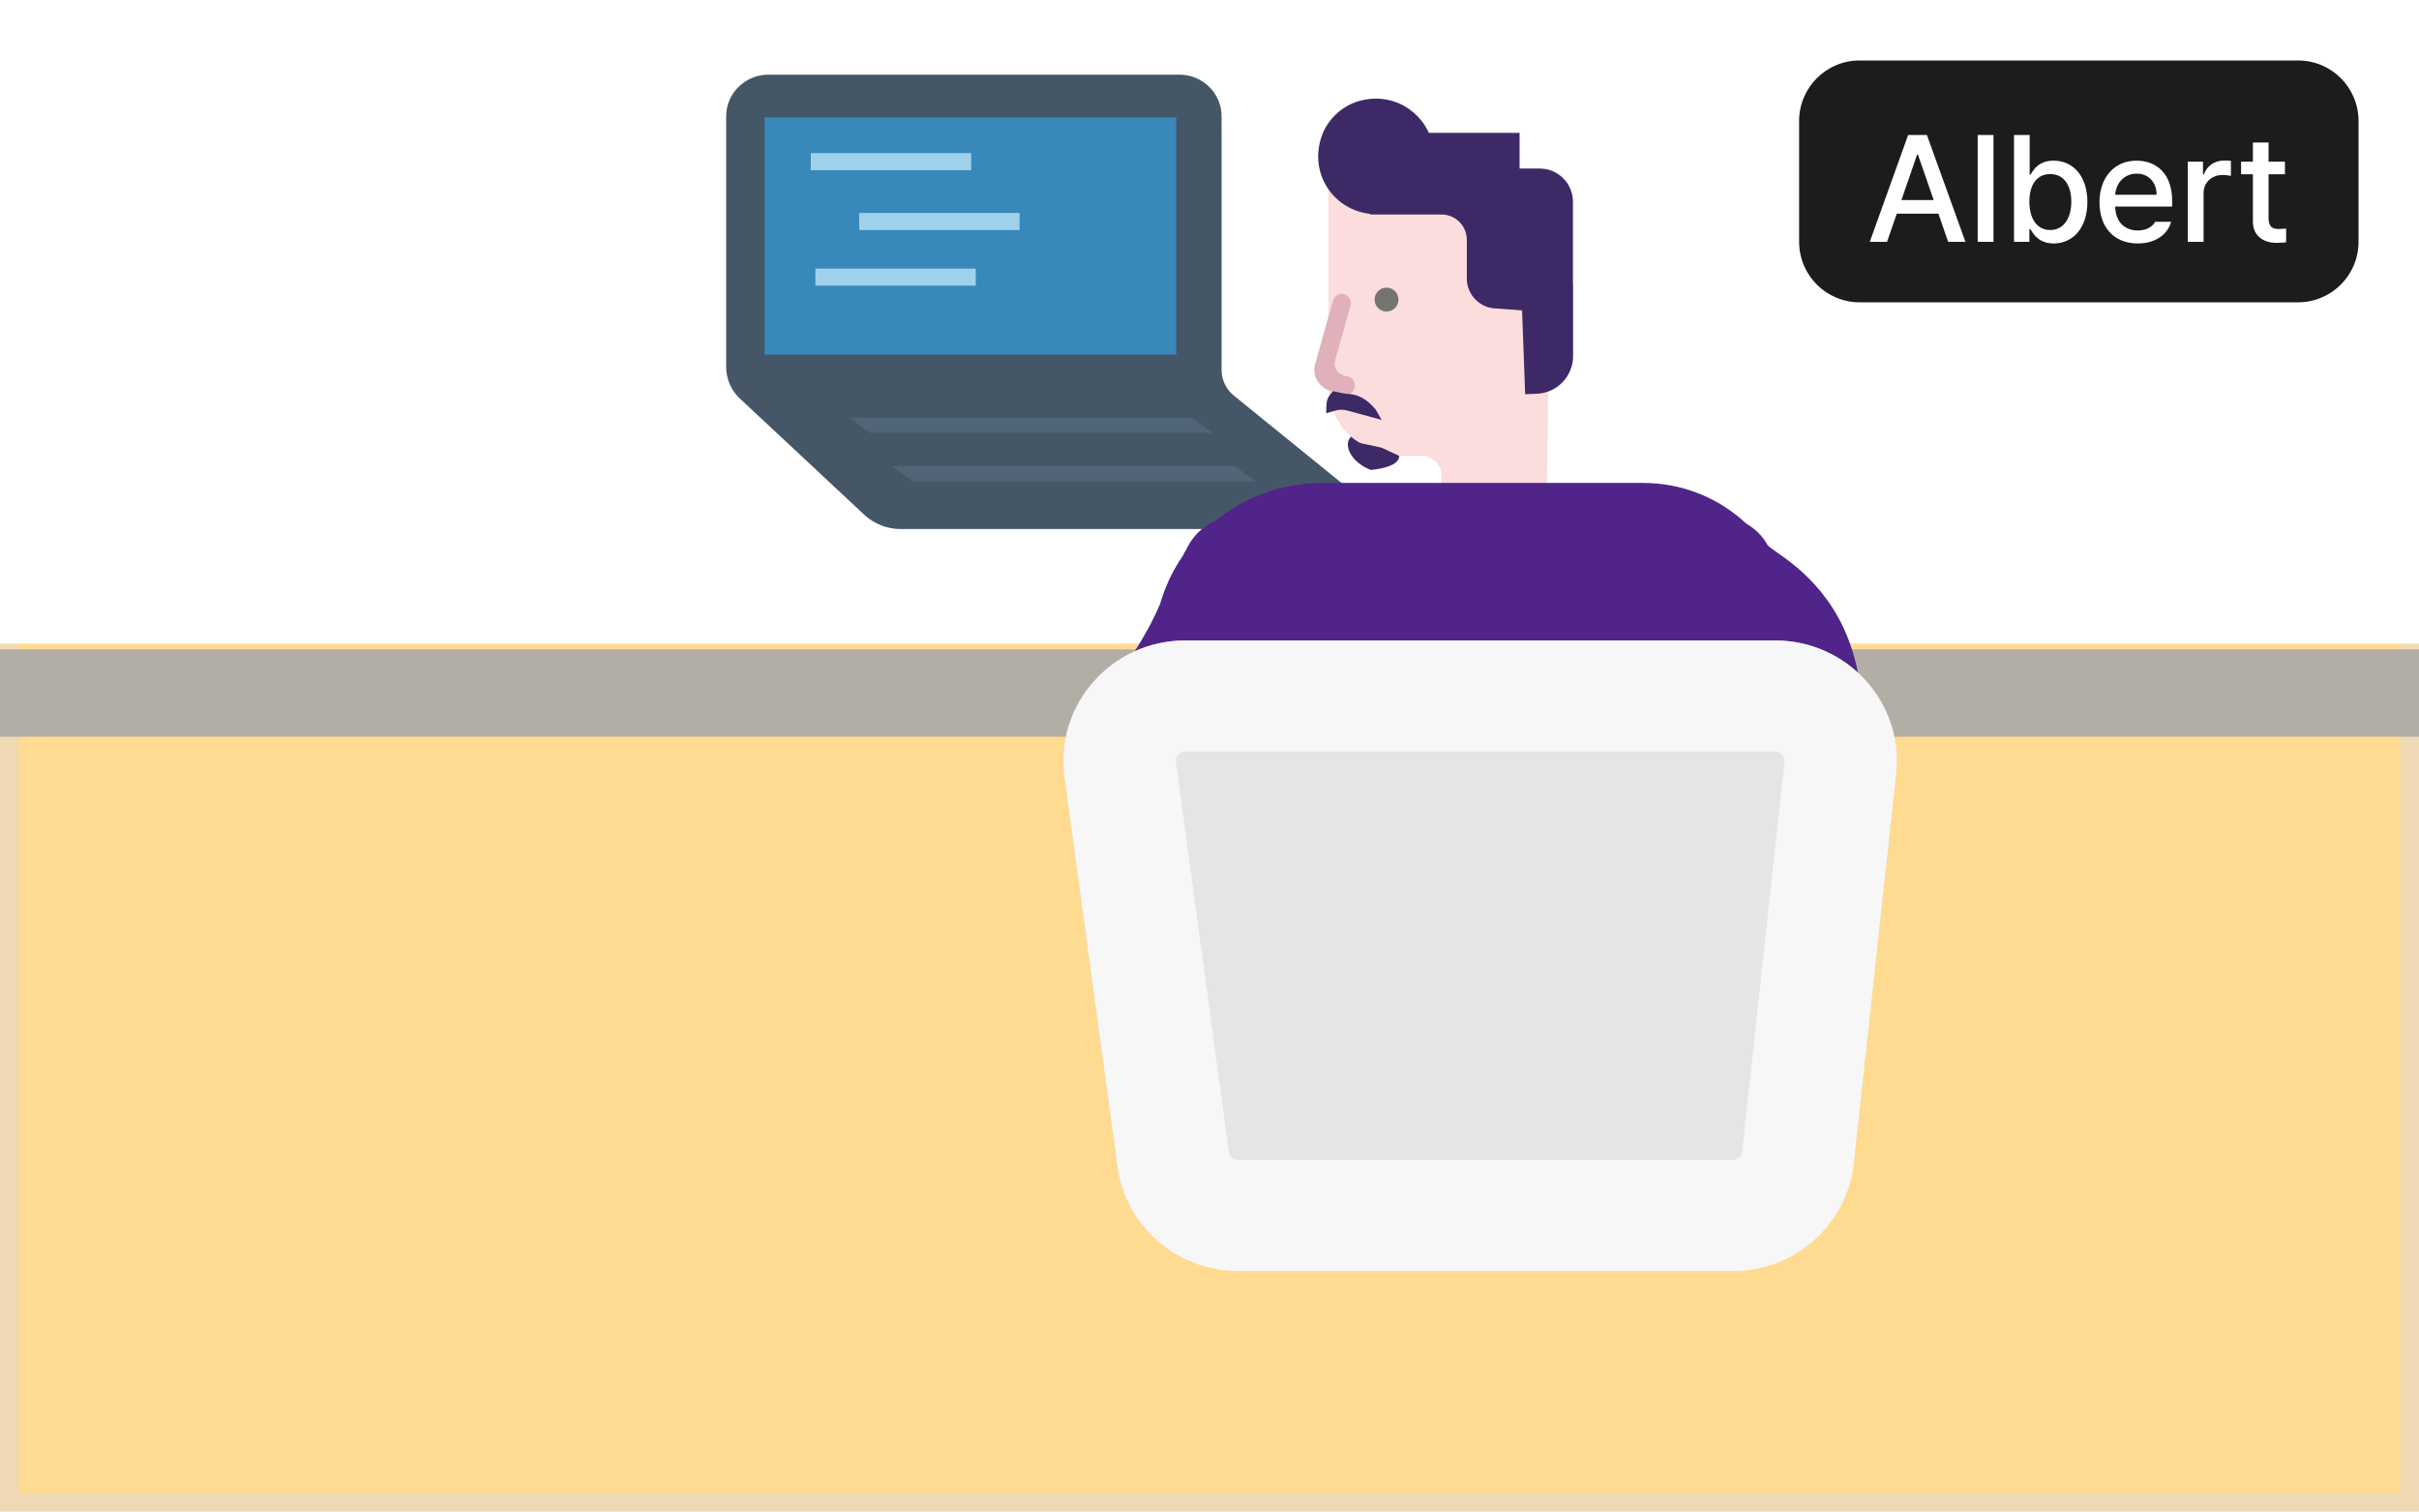
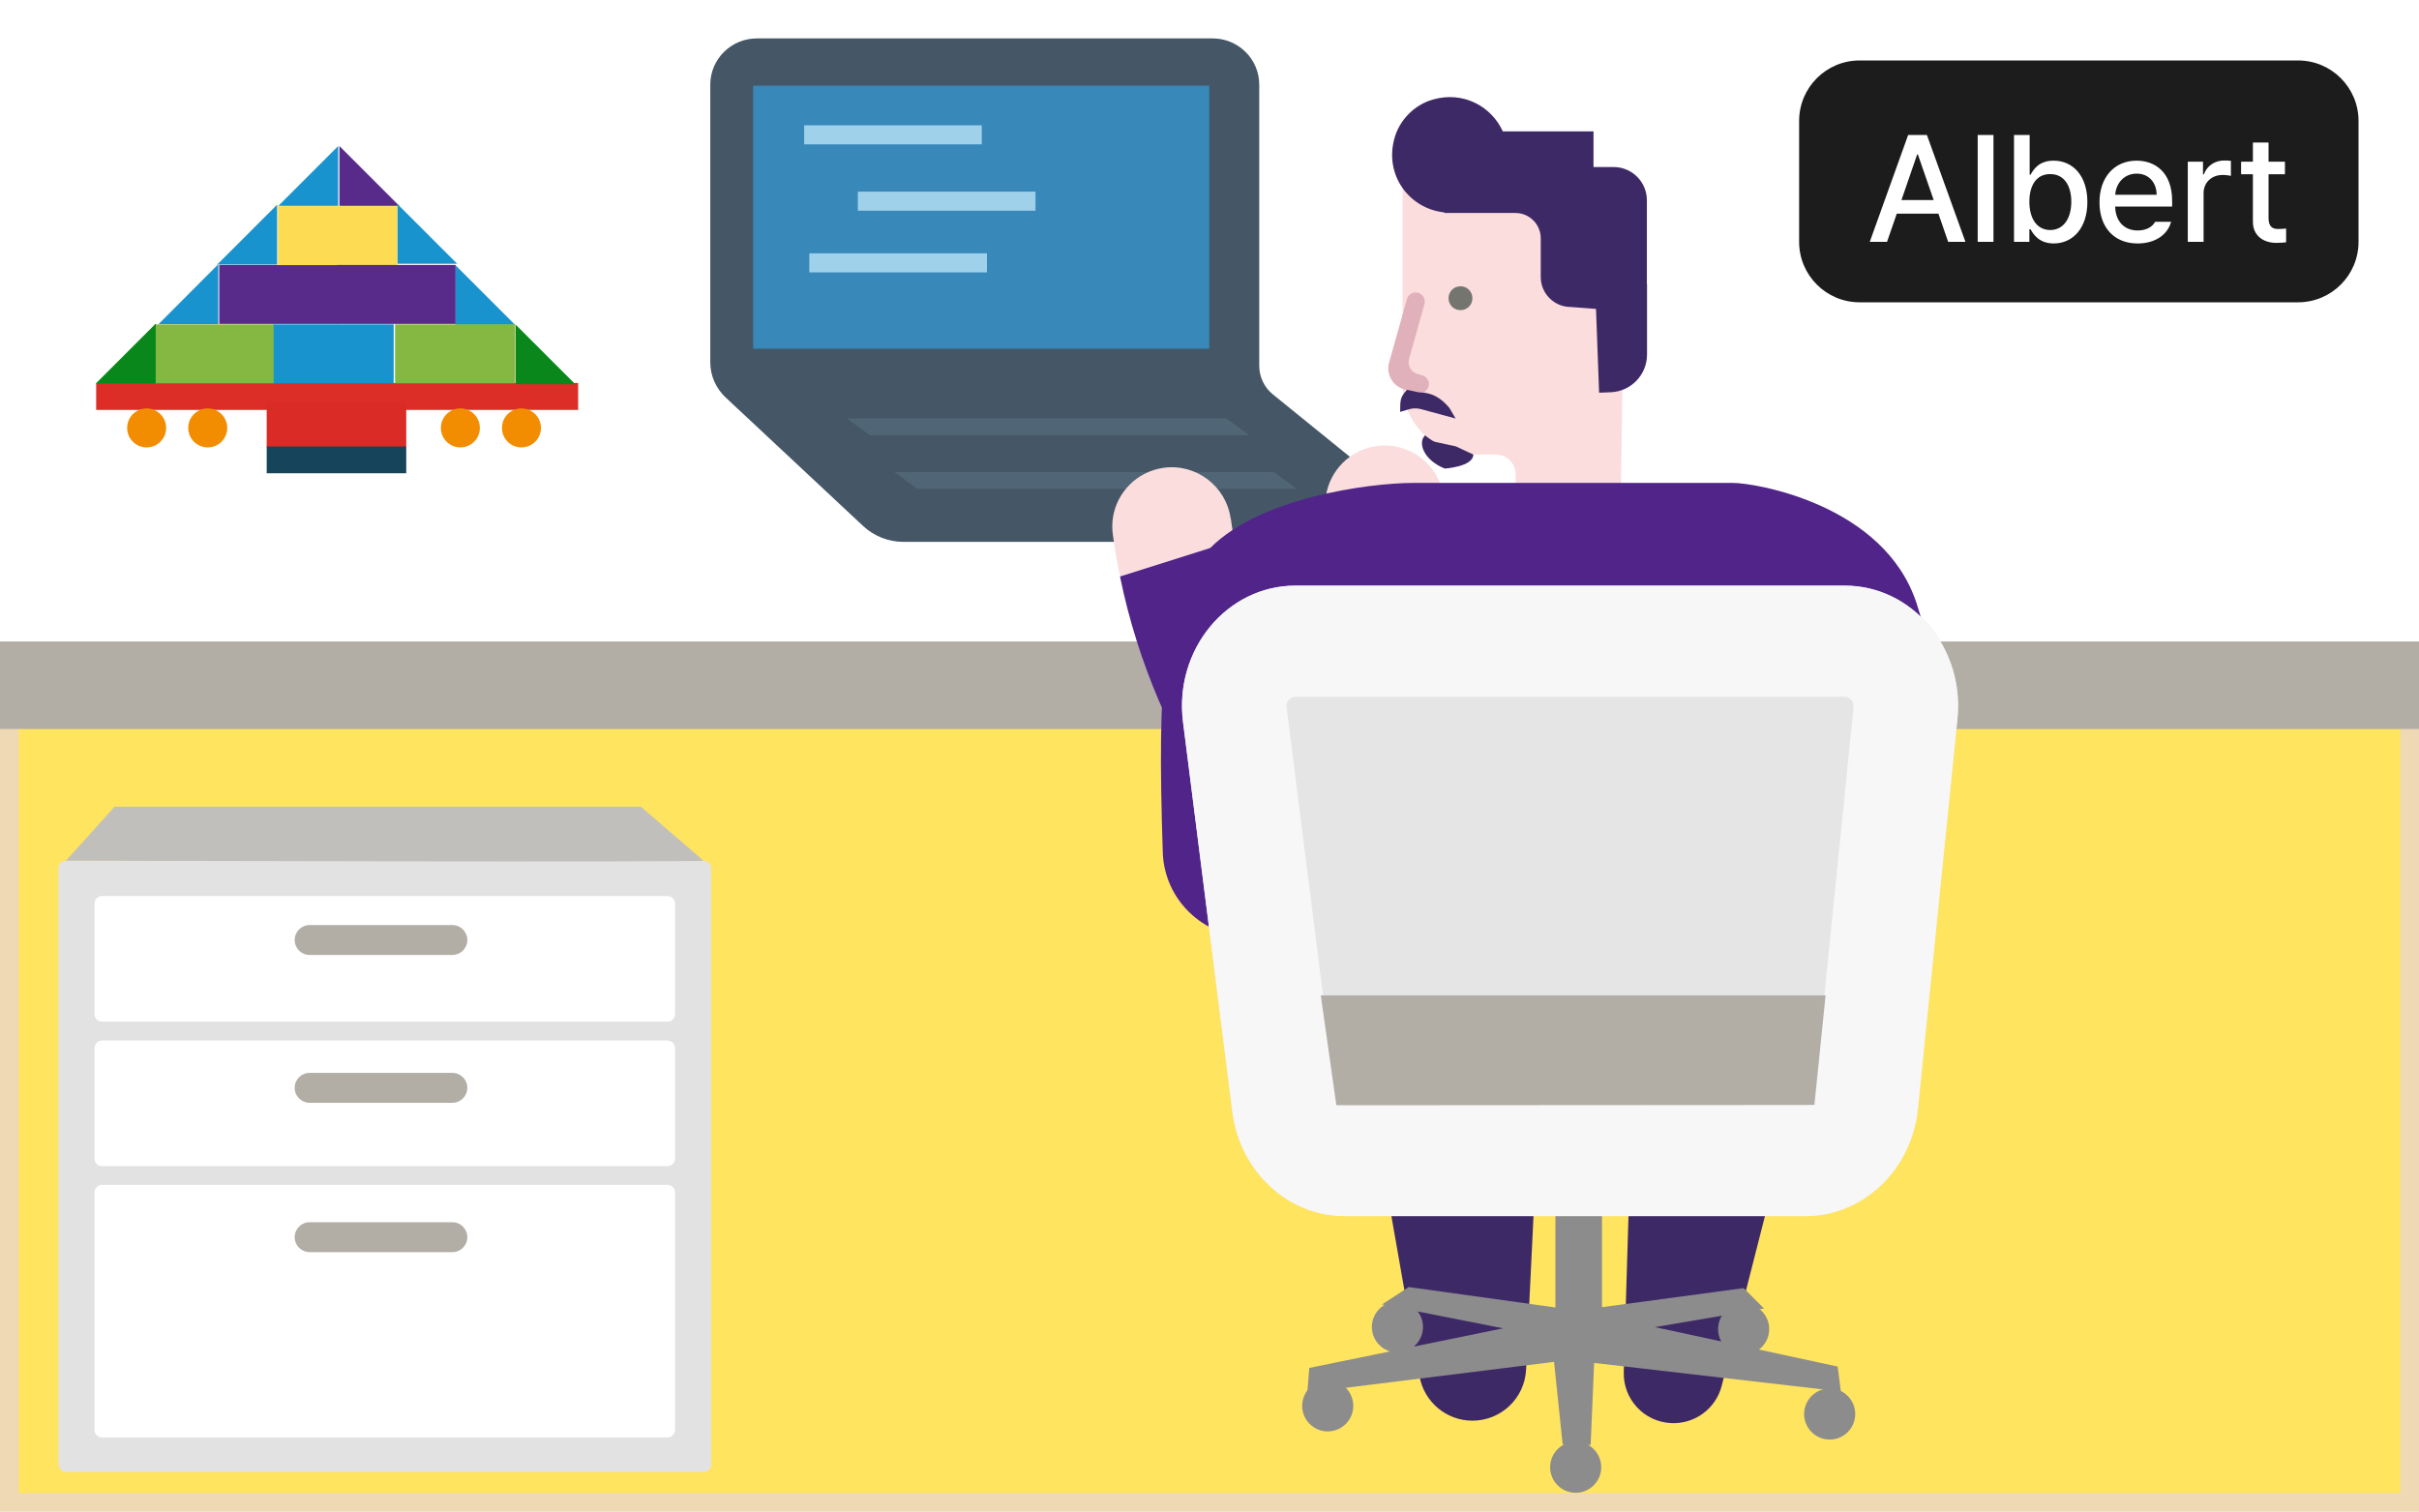
<svg xmlns="http://www.w3.org/2000/svg" width="160" height="100" viewBox="0 0 160 100" fill="none">
  <g clip-path="url(#clip0_14_2469)">
-     <path d="M159.38 0.61H0.62V99.38H159.38V0.61Z" fill="#FFDB92" />
-     <path d="M160 100H0V0H160V100ZM1.24 98.78H158.76V1.22H1.24V98.77V98.78Z" fill="#EFD9B4" />
-     <path d="M159.38 0.61H0.62V41.96H159.38V0.61Z" fill="white" />
-     <path d="M160 42.58H0V0H160V42.58ZM1.24 41.35H158.76V1.22H1.24V41.35Z" fill="white" />
-     <path d="M159.38 43.57H0.62V48.13H159.38V43.57Z" fill="#B2AEA6" />
-     <path d="M160 48.74H0V42.96H160V48.74ZM1.24 47.52H158.76V44.18H1.24V47.52Z" fill="#B2AEA6" />
-     <path d="M80.8 24.48V7.7C80.8 6.17 79.55 4.94 78.01 4.94H50.82C49.28 4.94 48.03 6.18 48.03 7.7V24.28C48.03 25.07 48.36 25.83 48.94 26.37L57.16 34.05C57.81 34.66 58.67 35 59.57 35H89.61C90.58 35 91.01 33.8 90.26 33.19L81.62 26.18C81.1 25.76 80.8 25.14 80.8 24.47V24.48Z" fill="#455767" />
-     <path d="M77.8 7.76H50.58V23.46H77.8V7.76Z" fill="#3888BA" />
-     <path d="M64.24 10.13H53.63V11.26H64.24V10.13Z" fill="#A0D1EA" />
-     <path d="M67.44 14.09H56.83V15.22H67.44V14.09Z" fill="#A0D1EA" />
-     <path d="M64.54 17.77H53.93V18.9H64.54V17.77Z" fill="#A0D1EA" />
-     <path d="M80.2 28.64H57.55L56.18 27.63H78.83L80.2 28.64Z" fill="#506575" />
-     <path d="M83.04 31.85H60.39L59.02 30.84H81.67L83.04 31.85Z" fill="#506575" />
-     <path d="M102.61 12.29H87.87V25.48C87.87 28.07 89.97 30.16 92.55 30.16H94.04C94.77 30.16 95.35 30.75 95.35 31.47V32.77C95.35 34.41 97.11 35.46 98.55 34.67L102.31 32.63L102.61 12.28V12.29Z" fill="#FADDDC" />
-     <path d="M88.85 26.09L87.99 25.85C87.22 25.63 86.77 24.84 86.99 24.07L88.17 19.88C88.26 19.56 88.59 19.37 88.91 19.46C89.23 19.55 89.42 19.88 89.33 20.2L88.31 23.83C88.19 24.27 88.44 24.72 88.88 24.84L89.18 24.92C89.5 25.01 89.69 25.34 89.6 25.66C89.51 25.98 89.18 26.17 88.86 26.08L88.85 26.09Z" fill="#E0B1BB" />
-     <path d="M104.04 18.9V13.35C104.04 12.13 103.05 11.15 101.84 11.15H100.51V8.79H94.51C93.76 7.14 91.89 6.1 89.87 6.69C88.66 7.04 87.67 8.04 87.34 9.26C86.66 11.72 88.36 13.92 90.64 14.15V14.19H95.34C96.27 14.19 97.02 14.94 97.02 15.87V18.43C97.02 19.52 97.91 20.41 99 20.41L100.86 20.55C100.86 20.55 100.66 20.41 100.67 20.41L100.88 26.08L101.66 26.05C103 25.99 104.05 24.89 104.05 23.55V18.9H104.04Z" fill="#3E2967" />
-     <path d="M88.97 26.05L88.17 25.88C87.73 26.37 87.72 26.52 87.72 27.34L88.23 27.19C88.51 27.09 88.82 27.08 89.11 27.16L91.39 27.78L90.98 27.08C90.41 26.4 89.81 26.05 88.98 26.05H88.97Z" fill="#3E2967" />
-     <path d="M90.05 29.33C89.81 29.28 89.36 28.89 89.36 28.89C88.85 29.38 89.27 30.53 90.66 31.09C90.66 31.09 92.55 30.97 92.55 30.16L91.39 29.62L90.05 29.33Z" fill="#3E2967" />
-     <path d="M90.92 19.82C90.92 20.26 91.27 20.61 91.71 20.61C92.15 20.61 92.5 20.26 92.5 19.82C92.5 19.38 92.15 19.03 91.71 19.03C91.27 19.03 90.92 19.38 90.92 19.82Z" fill="#757570" />
-     <path d="M116.89 36.02C116.55 35.42 116.06 34.96 115.5 34.64C113.72 32.97 111.32 31.95 108.67 31.95H87.47C84.77 31.95 82.3 32.9 80.36 34.47C79.66 34.78 79.05 35.31 78.64 36.02C78.59 36.11 78.44 36.38 78.21 36.81C77.56 37.76 77.06 38.82 76.73 39.96C73.7 47.06 68.87 46.31 76.2 61.9C76.2 61.9 119.34 61.87 119.34 61.86C129.02 41.22 117.4 36.92 116.88 36.02H116.89Z" fill="#502489" />
-     <path d="M114.6 84.08H81.89C77.86 84.08 74.45 81.13 73.91 77.17L70.41 51.4C69.76 46.62 73.52 42.37 78.39 42.37H117.41C122.2 42.37 125.93 46.48 125.41 51.19L122.61 76.96C122.17 81.01 118.72 84.08 114.61 84.08H114.6Z" fill="#E5E5E5" />
-     <path d="M117.4 49.73C117.47 49.73 117.68 49.73 117.87 49.94C118.06 50.15 118.03 50.35 118.03 50.42L115.23 76.19C115.2 76.51 114.93 76.74 114.61 76.74H81.9C81.59 76.74 81.32 76.51 81.28 76.2L77.78 50.43C77.78 50.36 77.74 50.15 77.93 49.94C78.12 49.73 78.33 49.73 78.4 49.73H117.42M117.42 42.38H78.4C73.53 42.38 69.77 46.63 70.42 51.41L73.92 77.18C74.46 81.13 77.87 84.09 81.9 84.09H114.61C118.72 84.09 122.17 81.02 122.61 76.97L125.41 51.2C125.92 46.49 122.19 42.38 117.41 42.38H117.42Z" fill="#F7F7F7" />
+     <g clip-path="url(#clip1_14_2469)">
+       <path d="M159.38 0.61H0.62V99.38H159.38V0.61Z" fill="#FFE45F" />
+       <path d="M160 100H0V0H160V100ZM1.24 98.78H158.76V1.22H1.24V98.77V98.78Z" fill="#EFD9B4" />
+       <path d="M159.38 0.61H0.62V41.96H159.38V0.61Z" fill="white" />
+       <path d="M160 42.58H0V0H160V42.58ZM1.24 41.35H158.76V1.22H1.24V41.35Z" fill="white" />
+       <path d="M160 42.44H0V48.23H160V42.44Z" fill="#B2AEA6" />
+       <path d="M46.54 56.94H4.37C4.094 56.94 3.87 57.164 3.87 57.44V96.89C3.87 97.166 4.094 97.39 4.37 97.39H46.54C46.816 97.39 47.04 97.166 47.04 96.89V57.44C47.04 57.164 46.816 56.94 46.54 56.94Z" fill="#E2E2E2" />
+       <path d="M44.15 59.28H6.75C6.474 59.28 6.25 59.504 6.25 59.78V67.09C6.25 67.366 6.474 67.59 6.75 67.59H44.15C44.426 67.59 44.65 67.366 44.65 67.09V59.78C44.65 59.504 44.426 59.28 44.15 59.28Z" fill="white" />
+       <path d="M44.15 68.84H6.75C6.474 68.84 6.25 69.064 6.25 69.34V76.65C6.25 76.926 6.474 77.15 6.75 77.15H44.15C44.426 77.15 44.65 76.926 44.65 76.65V69.34C44.65 69.064 44.426 68.84 44.15 68.84Z" fill="white" />
+       <path d="M44.15 78.39H6.75C6.474 78.39 6.25 78.614 6.25 78.89V94.6C6.25 94.876 6.474 95.1 6.75 95.1H44.15C44.426 95.1 44.65 94.876 44.65 94.6V78.89C44.65 78.614 44.426 78.39 44.15 78.39Z" fill="white" />
+       <path d="M29.92 61.2H20.48C19.933 61.2 19.49 61.643 19.49 62.19C19.49 62.737 19.933 63.18 20.48 63.18H29.92C30.467 63.18 30.91 62.737 30.91 62.19C30.91 61.643 30.467 61.2 29.92 61.2Z" fill="#B2AEA6" />
+       <path d="M29.92 70.98H20.48C19.933 70.98 19.49 71.423 19.49 71.97C19.49 72.517 19.933 72.96 20.48 72.96H29.92C30.467 72.96 30.91 72.517 30.91 71.97C30.91 71.423 30.467 70.98 29.92 70.98Z" fill="#B2AEA6" />
+       <path d="M29.92 80.86H20.48C19.933 80.86 19.49 81.303 19.49 81.85C19.49 82.397 19.933 82.84 20.48 82.84H29.92C30.467 82.84 30.91 82.397 30.91 81.85C30.91 81.303 30.467 80.86 29.92 80.86Z" fill="#B2AEA6" />
+       <path d="M46.53 56.94L42.39 53.37H7.58L4.36 56.94C4.36 56.94 46.65 57.06 46.53 56.94Z" fill="#C1BFBC" />
+       <path d="M91.76 78.91L93.89 91.05C94.19 92.75 95.67 93.99 97.39 93.99C99.29 93.99 100.85 92.5 100.94 90.61L101.55 77.98L91.76 78.91Z" fill="#3E2967" />
+       <path d="M107.77 78.6L107.4 90.77C107.35 92.56 108.73 94.06 110.52 94.15C112.09 94.23 113.49 93.2 113.88 91.68L117.41 77.82L107.77 78.6Z" fill="#3E2967" />
+       <path d="M121.55 90.41L109.46 87.8L116.68 86.57L115.33 85.22L105.96 86.48V79.39H102.88V86.5L93.18 85.15L91.41 86.3L99.42 87.88L86.6 90.5L86.47 92.13L102.79 90.1L103.36 95.57L105.21 95.6L105.44 90.17L121.76 92.06L121.55 90.41Z" fill="#8C8C8C" />
+       <path d="M87.82 94.7C88.753 94.7 89.51 93.943 89.51 93.01C89.51 92.076 88.753 91.32 87.82 91.32C86.887 91.32 86.13 92.076 86.13 93.01C86.13 93.943 86.887 94.7 87.82 94.7Z" fill="#8C8C8C" />
+       <path d="M104.22 98.76C105.153 98.76 105.91 98.003 105.91 97.07C105.91 96.136 105.153 95.38 104.22 95.38C103.287 95.38 102.53 96.136 102.53 97.07C102.53 98.003 103.287 98.76 104.22 98.76Z" fill="#8C8C8C" />
+       <path d="M121.02 95.24C121.953 95.24 122.71 94.483 122.71 93.55C122.71 92.617 121.953 91.86 121.02 91.86C120.087 91.86 119.33 92.617 119.33 93.55C119.33 94.483 120.087 95.24 121.02 95.24Z" fill="#8C8C8C" />
+       <path d="M115.33 89.62C116.263 89.62 117.02 88.864 117.02 87.93C117.02 86.997 116.263 86.24 115.33 86.24C114.397 86.24 113.64 86.997 113.64 87.93C113.64 88.864 114.397 89.62 115.33 89.62Z" fill="#8C8C8C" />
+       <path d="M92.43 89.48C93.363 89.48 94.12 88.724 94.12 87.79C94.12 86.857 93.363 86.1 92.43 86.1C91.497 86.1 90.74 86.857 90.74 87.79C90.74 88.724 91.497 89.48 92.43 89.48Z" fill="#8C8C8C" />
+       <path d="M107.51 12.2H92.77V25.39C92.77 27.98 94.87 30.07 97.45 30.07H98.94C99.67 30.07 100.25 30.66 100.25 31.38V32.68C100.25 34.32 102.01 35.37 103.45 34.58L107.21 32.54L107.51 12.19V12.2Z" fill="#FADDDC" />
+       <path d="M93.74 26L92.88 25.76C92.11 25.54 91.66 24.75 91.88 23.98L93.06 19.79C93.15 19.47 93.48 19.28 93.8 19.37C94.12 19.46 94.31 19.79 94.22 20.11L93.2 23.74C93.08 24.18 93.33 24.63 93.77 24.75L94.07 24.83C94.39 24.92 94.58 25.25 94.49 25.57C94.4 25.89 94.07 26.08 93.75 25.99L93.74 26Z" fill="#E0B1BB" />
+       <path d="M108.93 18.8V13.25C108.93 12.03 107.94 11.05 106.73 11.05H105.4V8.69H99.4C98.65 7.04 96.78 6 94.76 6.59C93.55 6.94 92.56 7.94 92.23 9.16C91.55 11.62 93.25 13.82 95.53 14.05V14.09H100.23C101.16 14.09 101.91 14.84 101.91 15.77V18.33C101.91 19.42 102.8 20.31 103.89 20.31L105.75 20.45C105.75 20.45 105.55 20.31 105.56 20.31L105.77 25.98L106.55 25.95C107.89 25.89 108.94 24.79 108.94 23.45V18.8H108.93Z" fill="#3E2967" />
+       <path d="M93.86 25.96L93.06 25.79C92.62 26.28 92.61 26.43 92.61 27.25L93.12 27.1C93.4 27 93.71 26.99 94 27.07L96.28 27.69L95.87 26.99C95.3 26.31 94.7 25.96 93.87 25.96H93.86Z" fill="#3E2967" />
+       <path d="M94.95 29.24C94.71 29.19 94.26 28.8 94.26 28.8C93.75 29.29 94.17 30.44 95.56 31C95.56 31 97.45 30.88 97.45 30.07L96.29 29.53L94.95 29.24Z" fill="#3E2967" />
+       <path d="M95.81 19.73C95.81 20.17 96.16 20.52 96.6 20.52C97.04 20.52 97.39 20.17 97.39 19.73C97.39 19.29 97.04 18.94 96.6 18.94C96.16 18.94 95.81 19.29 95.81 19.73Z" fill="#757570" />
+       <path d="M83.29 24.18V5.6C83.29 3.91 81.91 2.54 80.2 2.54H50.07C48.36 2.54 46.98 3.91 46.98 5.6V23.97C46.98 24.85 47.35 25.69 47.99 26.29L57.09 34.8C57.81 35.47 58.76 35.85 59.76 35.85H93.04C94.11 35.85 94.59 34.52 93.76 33.85L84.19 26.09C83.62 25.63 83.29 24.93 83.29 24.2V24.18Z" fill="#455767" />
+       <path d="M79.98 5.67H49.82V23.07H79.98V5.67Z" fill="#3888BA" />
+       <path d="M64.94 8.29H53.19V9.55H64.94V8.29Z" fill="#A0D1EA" />
+       <path d="M68.49 12.68H56.74V13.94H68.49V12.68Z" fill="#A0D1EA" />
+       <path d="M65.28 16.76H53.53V18.02H65.28V16.76Z" fill="#A0D1EA" />
+       <path d="M82.63 28.79H57.53L56.01 27.68H81.11L82.63 28.79Z" fill="#506575" />
+       <path d="M85.78 32.35H60.68L59.16 31.23H84.26L85.78 32.35Z" fill="#506575" />
+       <path d="M81.4 34.31C81.1 32.16 79.11 30.65 76.96 30.95C75.19 31.2 73.86 32.58 73.61 34.26C73.56 34.62 73.55 35 73.61 35.39C73.74 36.32 73.9 37.24 74.08 38.13L81.64 35.74C81.55 35.27 81.47 34.79 81.41 34.31H81.4Z" fill="#FADDDC" />
+       <path d="M95.49 32.87C95.19 30.72 93.2 29.21 91.05 29.51C89.28 29.76 87.95 31.14 87.7 32.82C87.65 33.18 87.64 33.56 87.7 33.95C87.83 34.88 87.99 35.8 88.17 36.69L95.73 34.3C95.64 33.83 95.56 33.35 95.5 32.87H95.49Z" fill="#FADDDC" />
+       <path d="M107.83 70.4C108.71 68.42 107.81 66.09 105.83 65.21C105.62 65.12 85.3 55.83 81.64 35.75L74.08 38.14C78.9 61.68 101.64 71.97 102.65 72.41C104.64 73.29 106.95 72.39 107.83 70.4Z" fill="#502489" />
+       <path d="M114.64 31.95H93.44C90.74 31.95 82.95 32.89 79.73 36.6C76.93 39.83 76.53 44.71 76.91 56.39C77.01 59.51 79.58 62 82.7 61.99C95.39 61.96 125.31 61.88 125.31 61.86C128.75 50.25 128.69 45.83 126.77 39.92C124.63 33.35 116.08 31.95 114.64 31.95Z" fill="#502489" />
+       <path d="M119.41 80.45H88.94C85.19 80.45 82.01 77.5 81.51 73.54L78.25 47.77C77.64 42.99 81.14 38.74 85.68 38.74H122.02C126.48 38.74 129.95 42.85 129.47 47.56L126.86 73.33C126.45 77.38 123.24 80.45 119.41 80.45Z" fill="#E5E5E5" />
+       <path d="M122.02 46.1C122.08 46.1 122.28 46.1 122.45 46.31C122.62 46.52 122.6 46.72 122.6 46.79L119.99 72.56C119.96 72.88 119.71 73.11 119.41 73.11H88.94C88.65 73.11 88.4 72.88 88.36 72.57L85.1 46.8C85.1 46.73 85.06 46.52 85.24 46.31C85.41 46.1 85.61 46.1 85.68 46.1H122.02ZM122.02 38.75H85.68C81.14 38.75 77.64 43 78.25 47.78L81.51 73.55C82.01 77.5 85.19 80.46 88.94 80.46H119.41C123.24 80.46 126.45 77.39 126.86 73.34L129.47 47.57C129.95 42.86 126.47 38.75 122.02 38.75Z" fill="#F7F7F7" />
+       <path d="M87.36 65.85H120.75L120.01 73.1L88.39 73.12L87.36 65.85Z" fill="#B2AEA6" />
+       <path d="M38.24 25.34H6.36V27.12H38.24V25.34Z" fill="#DC2E26" />
+       <path d="M26.87 26.65H17.64V29.59H26.87V26.65Z" fill="#DA2B26" />
+       <path d="M18.17 21.46H10.23V25.36H18.17V21.46Z" fill="#85B842" />
+       <path d="M10.3 25.37H6.34L10.3 21.41V25.37Z" fill="#09871A" />
+       <path d="M14.44 21.44H10.49L14.44 17.48V21.44Z" fill="#1993CE" />
+       <path d="M18.33 17.5H14.37L18.33 13.54V17.5Z" fill="#1993CE" />
+       <path d="M22.37 13.62H18.41L22.37 9.66V13.62Z" fill="#1993CE" />
+       <path d="M22.45 13.62H26.41L22.45 9.66V13.62Z" fill="#582B8B" />
+       <path d="M26.28 17.45H30.24L26.28 13.49V17.45Z" fill="#1993CE" />
+       <path d="M30.11 21.49H34.07L30.11 17.53V21.49Z" fill="#1993CE" />
+       <path d="M34.1 25.42H38.05L34.1 21.47V25.42Z" fill="#09871A" />
+       <path d="M26.04 21.46H18.1V25.36H26.04V21.46Z" fill="#1993CE" />
+       <path d="M34.07 21.46H26.13V25.36H34.07V21.46Z" fill="#85B842" />
+       <path d="M22.34 17.53H14.5V21.43H22.34V17.53Z" fill="#582B8B" />
+       <path d="M26.28 13.64H18.38V17.54H26.28V13.64Z" fill="#FDDC53" />
+       <path d="M30.13 17.53H22.29V21.43H30.13V17.53Z" fill="#582B8B" />
+       <path d="M26.87 29.54H17.64V31.31H26.87V29.54Z" fill="#15445B" />
+       <path d="M9.7 29.6C10.412 29.6 10.99 29.023 10.99 28.31C10.99 27.598 10.412 27.02 9.7 27.02C8.988 27.02 8.41 27.598 8.41 28.31C8.41 29.023 8.988 29.6 9.7 29.6Z" fill="#F28D02" />
+       <path d="M13.74 29.6C14.453 29.6 15.03 29.023 15.03 28.31C15.03 27.598 14.453 27.02 13.74 27.02C13.028 27.02 12.45 27.598 12.45 28.31C12.45 29.023 13.028 29.6 13.74 29.6Z" fill="#F28D02" />
+       <path d="M30.45 29.6C31.162 29.6 31.74 29.023 31.74 28.31C31.74 27.598 31.162 27.02 30.45 27.02C29.738 27.02 29.16 27.598 29.16 28.31C29.16 29.023 29.738 29.6 30.45 29.6Z" fill="#F28D02" />
+       <path d="M34.49 29.6C35.203 29.6 35.78 29.023 35.78 28.31C35.78 27.598 35.203 27.02 34.49 27.02C33.778 27.02 33.2 27.598 33.2 28.31C33.2 29.023 33.778 29.6 34.49 29.6Z" fill="#F28D02" />
+     </g>
    <rect x="119" y="4" width="37" height="16" rx="4" fill="#1C1C1C" />
    <path d="M124.814 16H123.672L126.211 8.93H127.451L130 16H128.857L128.213 14.135H125.459L124.814 16ZM125.767 13.236H127.9L126.855 10.219H126.807L125.767 13.236ZM131.855 8.93V16H130.811V8.93H131.855ZM133.213 16V8.93H134.248V11.557H134.307C134.497 11.225 134.849 10.629 135.83 10.629C137.114 10.629 138.062 11.635 138.066 13.363C138.062 15.072 137.124 16.102 135.84 16.107C134.878 16.102 134.502 15.517 134.307 15.17H134.229V16H133.213ZM134.229 13.344C134.229 14.457 134.727 15.214 135.605 15.219C136.523 15.214 137.002 14.408 137.002 13.344C137.002 12.299 136.538 11.513 135.605 11.518C134.712 11.513 134.229 12.24 134.229 13.344ZM141.387 16.107C139.824 16.107 138.862 15.028 138.867 13.383C138.862 11.752 139.839 10.629 141.318 10.629C142.524 10.629 143.672 11.376 143.672 13.295V13.666H139.902C139.932 14.677 140.527 15.248 141.396 15.248C141.987 15.248 142.373 14.994 142.549 14.672H143.604C143.369 15.531 142.554 16.107 141.387 16.107ZM139.907 12.885H142.646C142.646 12.079 142.124 11.483 141.328 11.488C140.493 11.483 139.951 12.138 139.907 12.885ZM144.707 16V10.697H145.713V11.537H145.771C145.967 10.971 146.499 10.614 147.119 10.619C147.246 10.614 147.451 10.629 147.559 10.639V11.635C147.471 11.615 147.227 11.571 147.012 11.576C146.289 11.571 145.752 12.074 145.752 12.768V16H144.707ZM151.133 10.697V11.527H150.049V14.438C150.054 15.038 150.347 15.146 150.684 15.15C150.835 15.15 151.064 15.136 151.211 15.121V16.029C151.069 16.049 150.845 16.068 150.557 16.068C149.741 16.068 149.004 15.619 149.014 14.652V11.527H148.232V10.697H149.014V9.428H150.049V10.697H151.133Z" fill="white" />
  </g>
  <defs>
    <clipPath id="clip0_14_2469">
      <rect width="160" height="100" fill="white" />
    </clipPath>
+     <clipPath id="clip1_14_2469">
+       <rect width="160" height="100" fill="white" />
+     </clipPath>
  </defs>
</svg>
